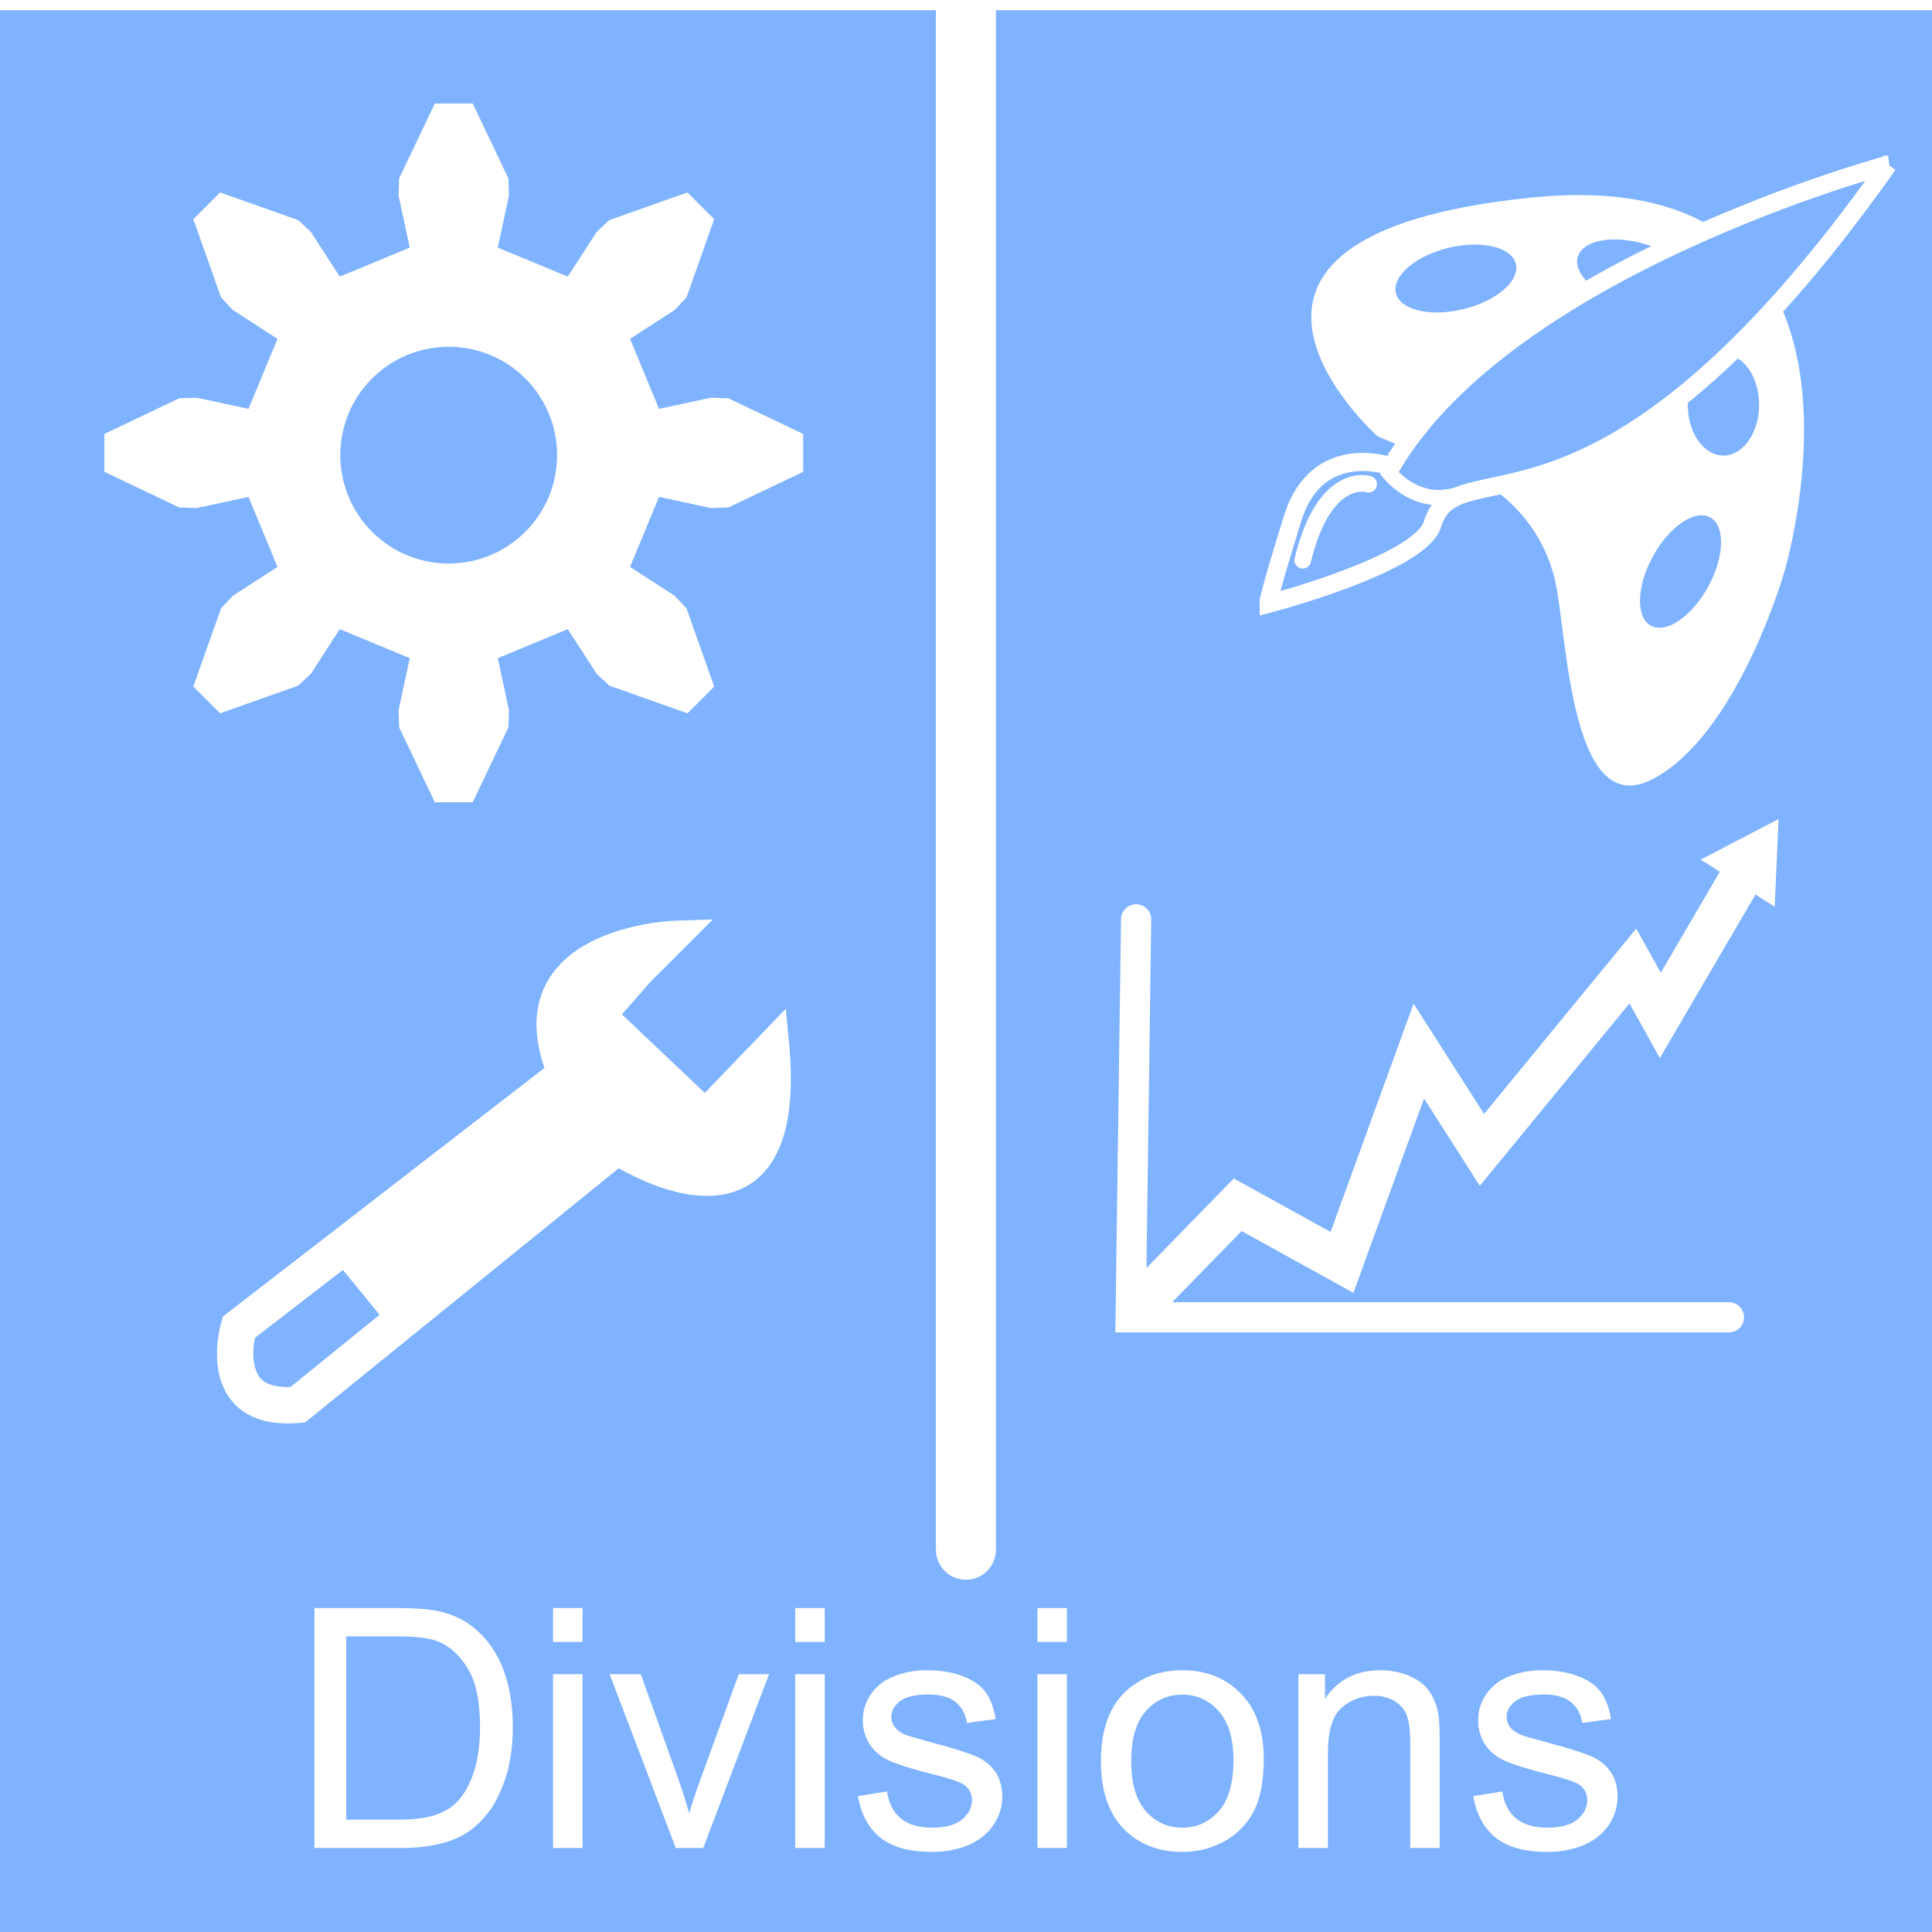
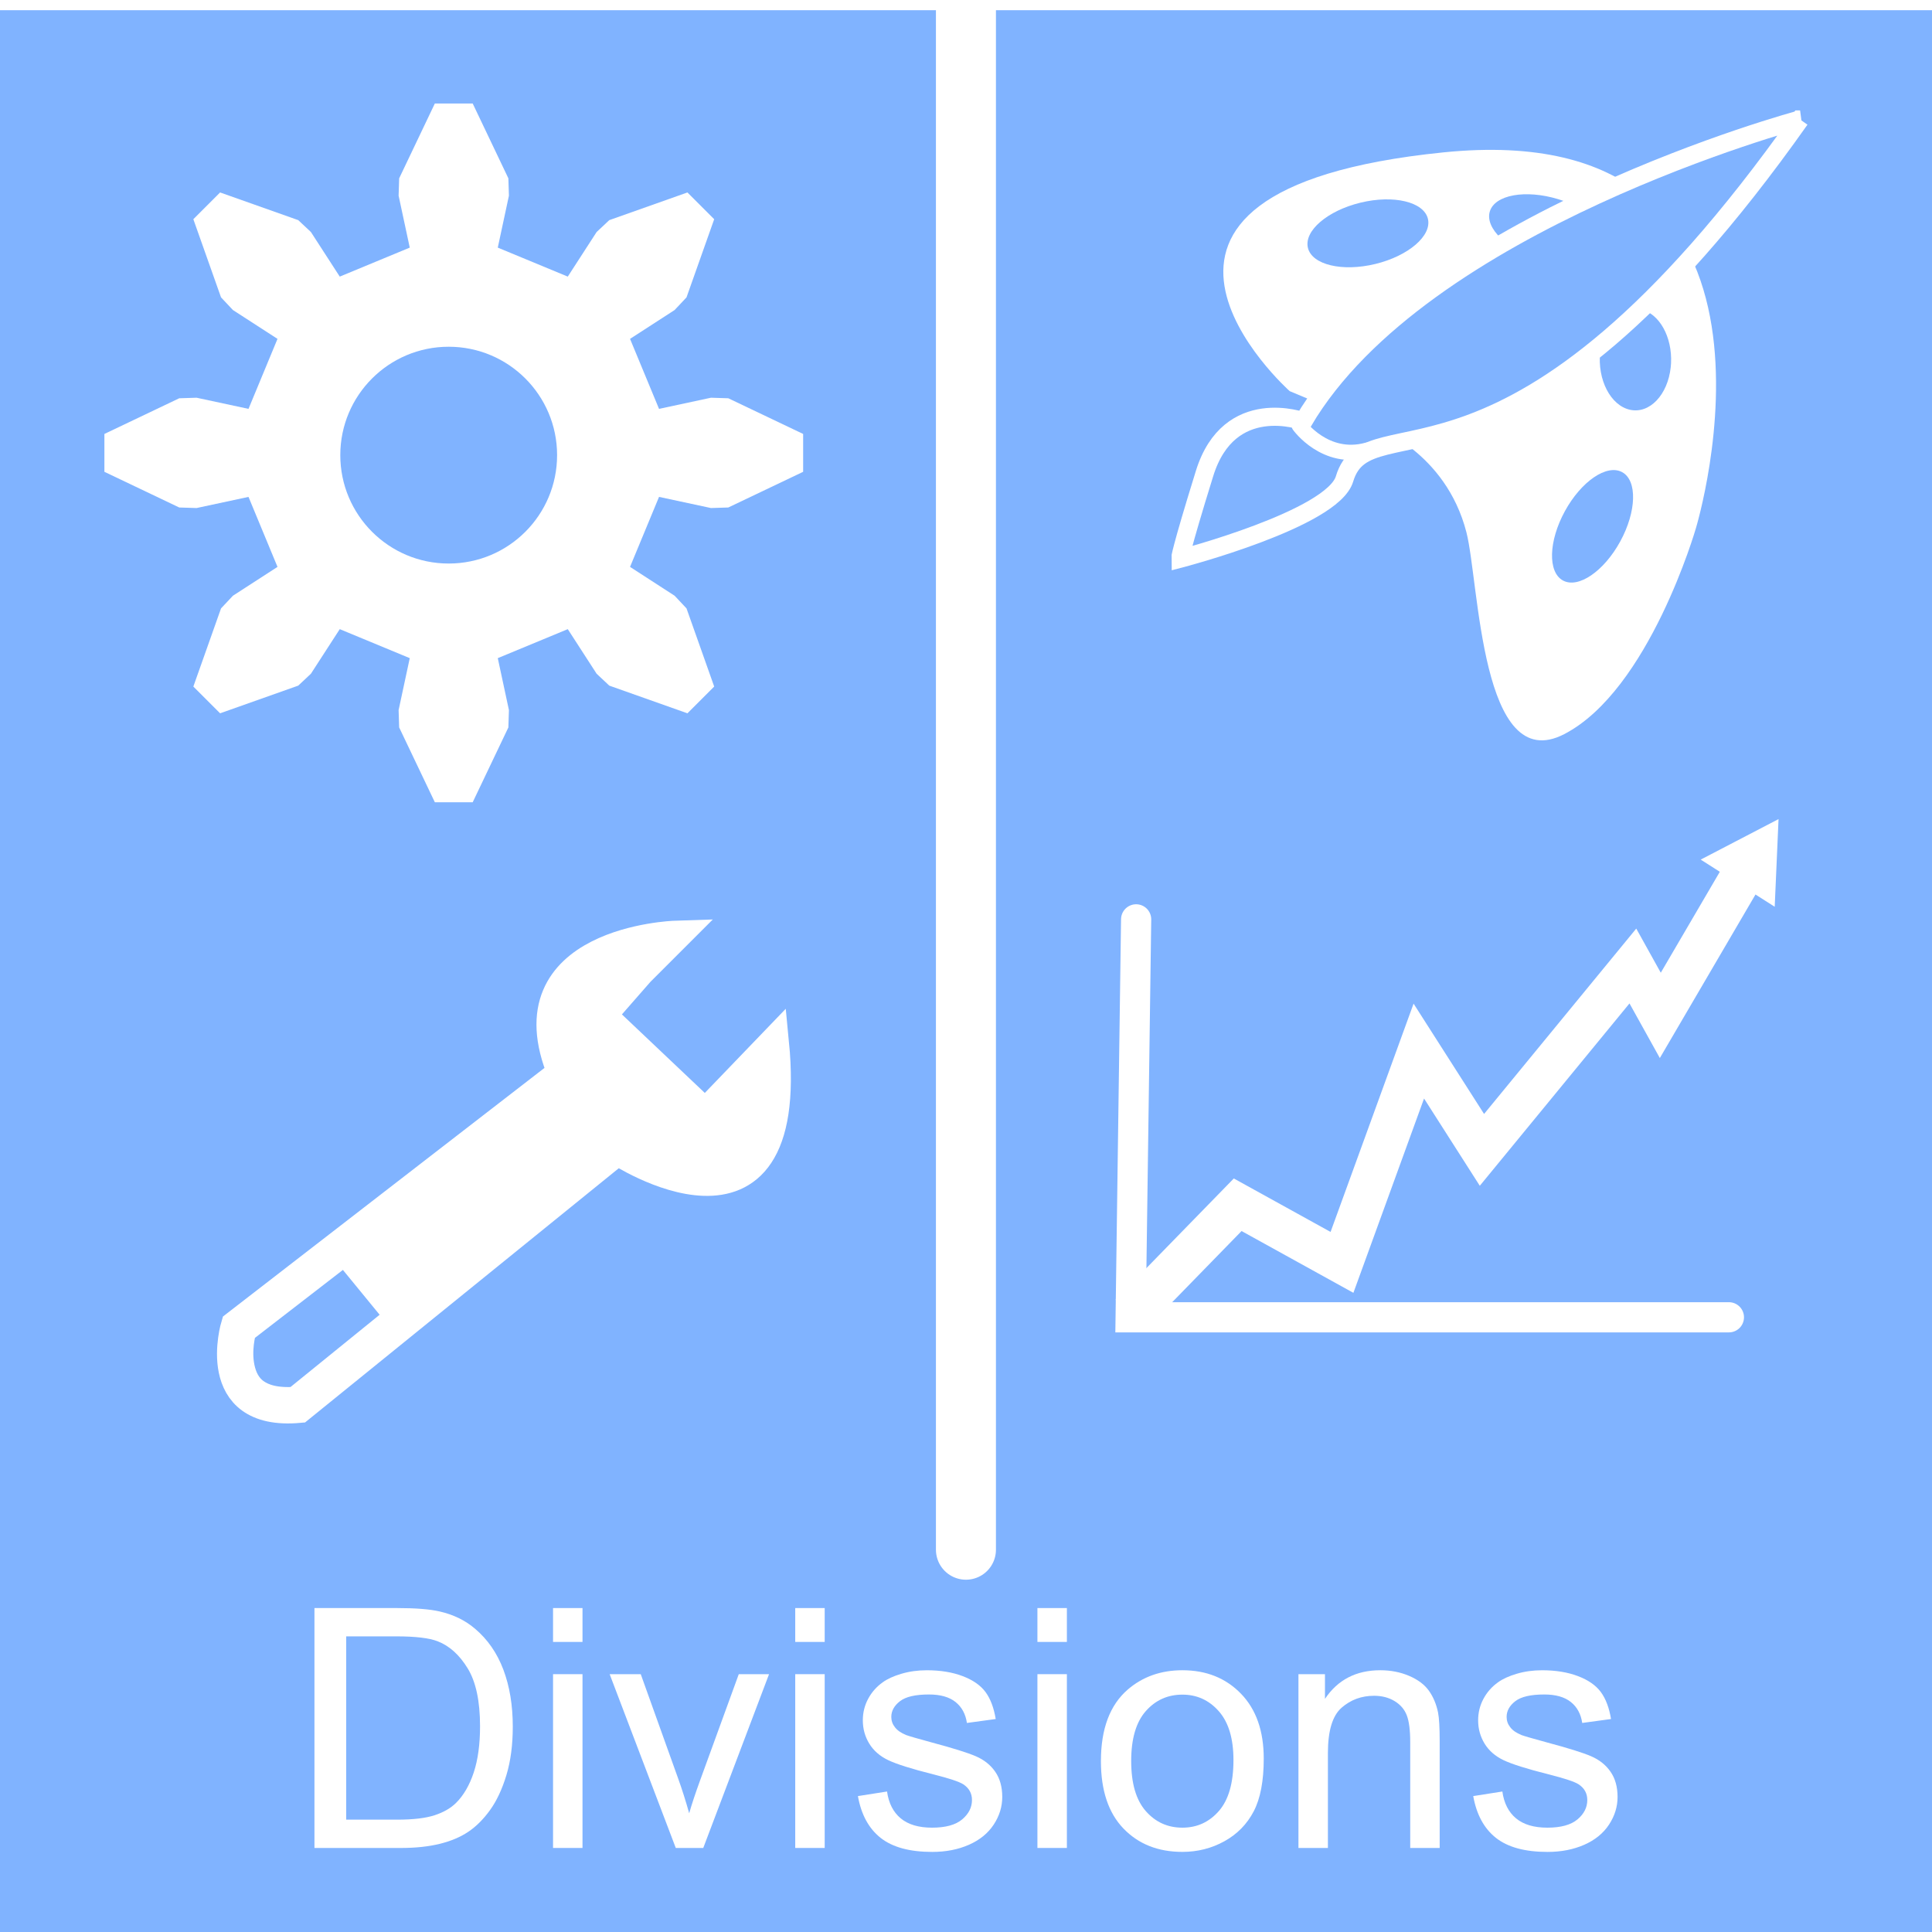
<svg xmlns="http://www.w3.org/2000/svg" width="64px" height="64px" id="svg2985" version="1.1">
  <defs id="defs2987" />
  <g id="layer1">
    <rect style="fill:#80b3ff;fill-opacity:1;stroke:#ffffff;stroke-width:1.039;stroke-linecap:round;stroke-miterlimit:4;stroke-opacity:1;stroke-dasharray:none" id="rect3765" width="69.83" height="65.358" x="-4.557" y="-0.182" />
    <path style="fill:#ffffff;fill-opacity:1;stroke:#ffffff;stroke-width:1.988;stroke-linecap:round;stroke-linejoin:miter;stroke-miterlimit:4;stroke-opacity:1;stroke-dasharray:none" d="m 31.998,-0.231 0,51.567" id="path2993" />
    <g transform="matrix(0.2775536,0,0,0.2775536,18.086,52.49458)" style="font-size:40px;font-style:normal;font-weight:normal;line-height:125%;letter-spacing:0px;word-spacing:0px;fill:#ffffff;fill-opacity:1;stroke:none;font-family:Sans" id="flowRoot3767">
      <path d="m -27.633,31.423 0,-28.633 9.863,0 c 2.227,2.86e-5 3.926,0.137 5.098,0.41 1.641,0.378 3.04,1.061 4.199,2.051 1.51,1.276 2.64,2.907 3.389,4.893 0.749,1.986 1.123,4.255 1.123,6.807 -2.68e-5,2.174 -0.254,4.102 -0.762,5.781 -0.508,1.68 -1.159,3.07 -1.953,4.17 -0.794,1.1 -1.663,1.966 -2.607,2.598 -0.944,0.632 -2.083,1.11 -3.418,1.436 -1.335,0.326 -2.868,0.488 -4.6,0.488 z m 3.789,-3.379 6.113,0 c 1.888,3e-6 3.369,-0.176 4.443,-0.527 1.074,-0.352 1.93,-0.846 2.568,-1.484 0.898,-0.898 1.598,-2.106 2.1,-3.623 0.501,-1.517 0.752,-3.356 0.752,-5.518 -2.29e-5,-2.995 -0.492,-5.296 -1.475,-6.904 C -10.325,8.379 -11.52,7.302 -12.926,6.755 -13.941,6.364 -15.576,6.169 -17.828,6.169 l -6.016,0 z" id="path5031" />
      <path d="m 0.844,6.833 0,-4.043 3.516,0 0,4.043 z m 0,24.59 0,-20.742 3.516,0 0,20.742 z" id="path5033" />
      <path d="m 15.492,31.423 -7.891,-20.742 3.711,0 4.453,12.422 c 0.482,1.341 0.924,2.734 1.328,4.18 0.312,-1.094 0.749,-2.409 1.309,-3.945 l 4.609,-12.656 3.613,0 -7.852,20.742 z" id="path5035" />
      <path d="m 29.75,6.833 0,-4.043 3.516,0 0,4.043 z m 0,24.59 0,-20.742 3.516,0 0,20.742 z" id="path5037" />
      <path d="m 37.23,25.232 3.477,-0.547 c 0.195,1.393 0.739,2.461 1.631,3.203 0.892,0.742 2.139,1.113 3.74,1.113 1.615,2e-6 2.812,-0.329 3.594,-0.986 0.781,-0.658 1.172,-1.429 1.172,-2.314 -1.5e-5,-0.794 -0.345,-1.419 -1.035,-1.875 -0.482,-0.312 -1.68,-0.71 -3.594,-1.191 -2.578,-0.651 -4.365,-1.214 -5.361,-1.689 -0.996,-0.475 -1.751,-1.133 -2.266,-1.973 -0.514,-0.84 -0.771,-1.768 -0.771,-2.783 -2e-6,-0.924 0.212,-1.781 0.635,-2.568 0.423,-0.788 0.999,-1.442 1.729,-1.963 0.547,-0.404 1.292,-0.745 2.236,-1.025 0.944,-0.28 1.956,-0.42 3.037,-0.42 1.628,2.1e-5 3.057,0.234 4.287,0.703 1.23,0.469 2.139,1.104 2.725,1.904 0.586,0.801 0.99,1.872 1.211,3.213 l -3.438,0.469 c -0.156,-1.068 -0.609,-1.901 -1.357,-2.5 -0.749,-0.599 -1.807,-0.898 -3.174,-0.898 -1.615,1.8e-5 -2.767,0.267 -3.457,0.801 -0.69,0.534 -1.035,1.159 -1.035,1.875 -5e-6,0.456 0.143,0.866 0.43,1.23 0.286,0.378 0.736,0.69 1.348,0.938 0.352,0.13 1.387,0.43 3.105,0.898 2.487,0.664 4.222,1.208 5.205,1.631 0.983,0.423 1.755,1.038 2.314,1.846 0.56,0.807 0.84,1.81 0.84,3.008 -1.8e-5,1.172 -0.342,2.275 -1.025,3.311 -0.684,1.035 -1.67,1.836 -2.959,2.402 -1.289,0.566 -2.747,0.85 -4.375,0.85 -2.695,0 -4.749,-0.56 -6.162,-1.68 -1.413,-1.12 -2.314,-2.78 -2.705,-4.98 z" id="path5039" />
      <path d="m 58.656,6.833 0,-4.043 3.516,0 0,4.043 z m 0,24.59 0,-20.742 3.516,0 0,20.742 z" id="path5041" />
      <path d="m 66.234,21.052 c -10e-7,-3.841 1.068,-6.686 3.203,-8.535 1.784,-1.536 3.958,-2.305 6.523,-2.305 2.852,2.1e-5 5.182,0.934 6.992,2.803 1.81,1.869 2.715,4.45 2.715,7.744 -2.1e-5,2.669 -0.4,4.769 -1.201,6.299 -0.801,1.53 -1.966,2.718 -3.496,3.564 -1.53,0.846 -3.2,1.27 -5.01,1.27 -2.904,0 -5.251,-0.931 -7.041,-2.793 -1.79,-1.862 -2.686,-4.544 -2.686,-8.047 z m 3.613,0 c -5e-6,2.656 0.579,4.645 1.738,5.967 1.159,1.322 2.617,1.982 4.375,1.982 1.745,2e-6 3.197,-0.664 4.355,-1.992 1.159,-1.328 1.738,-3.353 1.738,-6.074 -1.7e-5,-2.565 -0.583,-4.508 -1.748,-5.83 -1.165,-1.322 -2.614,-1.982 -4.346,-1.982 -1.758,1.8e-5 -3.216,0.658 -4.375,1.973 -1.159,1.315 -1.738,3.301 -1.738,5.957 z" id="path5043" />
      <path d="m 89.809,31.423 0,-20.742 3.164,0 0,2.949 c 1.523,-2.279 3.724,-3.418 6.602,-3.418 1.25,2.1e-5 2.399,0.225 3.447,0.674 1.048,0.449 1.833,1.038 2.354,1.768 0.521,0.729 0.885,1.595 1.094,2.598 0.13,0.651 0.195,1.79 0.195,3.418 l 0,12.754 -3.516,0 0,-12.617 c -2e-5,-1.432 -0.137,-2.503 -0.41,-3.213 -0.273,-0.71 -0.758,-1.276 -1.455,-1.699 -0.697,-0.423 -1.514,-0.635 -2.451,-0.635 -1.497,1.8e-5 -2.79,0.475 -3.877,1.426 -1.087,0.951 -1.631,2.754 -1.631,5.41 l 0,11.328 z" id="path5045" />
      <path d="m 110.668,25.232 3.477,-0.547 c 0.195,1.393 0.739,2.461 1.631,3.203 0.892,0.742 2.139,1.113 3.74,1.113 1.615,2e-6 2.812,-0.329 3.594,-0.986 0.781,-0.658 1.172,-1.429 1.172,-2.314 -1e-5,-0.794 -0.345,-1.419 -1.035,-1.875 -0.482,-0.312 -1.68,-0.71 -3.594,-1.191 -2.578,-0.651 -4.365,-1.214 -5.361,-1.689 -0.996,-0.475 -1.751,-1.133 -2.266,-1.973 -0.514,-0.84 -0.771,-1.768 -0.771,-2.783 -1e-5,-0.924 0.212,-1.781 0.635,-2.568 0.423,-0.788 0.999,-1.442 1.729,-1.963 0.547,-0.404 1.292,-0.745 2.236,-1.025 0.944,-0.28 1.956,-0.42 3.037,-0.42 1.628,2.1e-5 3.057,0.234 4.287,0.703 1.23,0.469 2.139,1.104 2.725,1.904 0.586,0.801 0.99,1.872 1.211,3.213 l -3.438,0.469 c -0.156,-1.068 -0.609,-1.901 -1.357,-2.5 -0.749,-0.599 -1.807,-0.898 -3.174,-0.898 -1.615,1.8e-5 -2.767,0.267 -3.457,0.801 -0.69,0.534 -1.035,1.159 -1.035,1.875 0,0.456 0.143,0.866 0.43,1.23 0.286,0.378 0.736,0.69 1.348,0.938 0.352,0.13 1.387,0.43 3.105,0.898 2.487,0.664 4.222,1.208 5.205,1.631 0.983,0.423 1.755,1.038 2.314,1.846 0.56,0.807 0.84,1.81 0.84,3.008 -2e-5,1.172 -0.342,2.275 -1.025,3.311 -0.684,1.035 -1.67,1.836 -2.959,2.402 -1.289,0.566 -2.747,0.85 -4.375,0.85 -2.695,0 -4.749,-0.56 -6.162,-1.68 -1.413,-1.12 -2.314,-2.78 -2.705,-4.98 z" id="path5047" />
    </g>
    <g id="g4812" transform="matrix(0.7282488,0,0,0.7282488,15.03166,15.00222)" style="fill:#ffffff;fill-opacity:1;stroke:none">
      <path id="path4814" d="m 9.337,-2.002 2.362,-0.507 0.789,0.025 3.404,1.623 0,1.722 -3.404,1.623 -0.789,0.025 -2.362,-0.507 -1.319,3.184 2.028,1.312 0.541,0.576 1.259,3.555 -1.217,1.217 L 7.074,10.587 6.498,10.046 5.186,8.018 2.002,9.337 l 0.507,2.362 -0.025,0.789 -1.623,3.404 -1.722,0 -1.623,-3.404 -0.025,-0.789 0.507,-2.362 -3.184,-1.319 -1.312,2.028 -0.576,0.541 -3.555,1.259 -1.217,-1.217 1.259,-3.555 0.541,-0.576 2.028,-1.312 -1.319,-3.184 -2.362,0.507 -0.789,-0.025 -3.404,-1.623 0,-1.722 3.404,-1.623 0.789,-0.025 2.362,0.507 1.319,-3.184 -2.028,-1.312 -0.541,-0.576 -1.259,-3.555 1.217,-1.217 3.555,1.259 0.576,0.541 1.312,2.028 3.184,-1.319 -0.507,-2.362 0.025,-0.789 1.623,-3.404 1.722,0 1.623,3.404 0.025,0.789 -0.507,2.362 3.184,1.319 1.312,-2.028 0.576,-0.541 3.555,-1.259 1.217,1.217 -1.259,3.555 -0.541,0.576 -2.028,1.312 z" style="fill:#ffffff;stroke:none;fill-opacity:1" />
    </g>
    <path style="fill:#80b3ff;fill-opacity:1;stroke:none;stroke-opacity:1" id="path4834" d="m 21.727,16.318 a 5.409,5.409 0 1 1 -10.818,0 5.409,5.409 0 1 1 10.818,0 z" transform="matrix(0.6638656,0,0,0.6638656,4.030558,4.244079)" />
    <path style="fill:#ffffff;fill-opacity:1;stroke:#ffffff;stroke-width:1px;stroke-linecap:butt;stroke-linejoin:miter;stroke-opacity:1" d="M 18.636,35.545 7.818,43.909 c 0,0 -0.909,3 2.091,2.727 L 20.455,38.091 c 0,0 5.909,3.909 5.182,-3.545 L 23.364,36.909 19.909,33.636 21.182,32.182 22.364,31 c 0,0 -5.545,0.182 -3.727,4.545 z" id="path4838" />
    <path style="fill:#ffffff;fill-opacity:1;stroke:#ffffff;stroke-width:0.1;stroke-linecap:round;stroke-miterlimit:4;stroke-opacity:1;stroke-dasharray:none" id="path4850" d="m 20.491,34.696 c -0.083,0.157 -0.042,0.075 -0.124,0.245 0,0 -1.215,0.555 -1.215,0.555 l 0,0 c 0.074,-0.171 0.038,-0.09 0.11,-0.244 0,0 1.23,-0.556 1.23,-0.556 z" />
    <path style="fill:#80b3ff;fill-opacity:1;stroke:#ffffff;stroke-width:1px;stroke-linecap:butt;stroke-linejoin:miter;stroke-opacity:1" d="M 11.438 41.375 L 8 44.031 C 7.976 44.119 7.812 44.71 7.938 45.312 C 8.005 45.636 8.149 45.949 8.438 46.156 C 8.715 46.356 9.138 46.487 9.812 46.438 L 13.281 43.625 L 11.438 41.375 z " id="path4872" />
    <path style="fill:#80b3ff;fill-opacity:1;stroke:none" id="path4906" d="m 57.455,24.455 a 0.955,2.545 0 0 1 -0.003,0.187" />
-     <g id="g5018">
+     <path style="fill:none;stroke:#ffffff;stroke-width:1px;stroke-linecap:round;stroke-linejoin:miter;stroke-opacity:1" d="m 37.636,30.455 -0.182,13.182 19.818,0" id="path5001" />
+     <path style="fill:none;stroke:#ffffff;stroke-width:1.4;stroke-linecap:butt;stroke-linejoin:miter;stroke-opacity:1;stroke-miterlimit:4;stroke-dasharray:none" d="M 37.455,43.545 41,39.909 l 3.455,1.909 2.545,-7 2.091,3.273 5,-6.091 L 55,33.636 57.818,28.818" id="path5003" />
+     <path style="fill:#80b3ff;fill-opacity:1;stroke:#ffffff;stroke-width:0.9;stroke-linecap:round;stroke-miterlimit:4;stroke-opacity:1;stroke-dasharray:none" id="path5007" d="m 58.561,27.07 -0.194,1.334 -1.058,-0.835 z" transform="matrix(0.9949321,-0.1005493,0.1005493,0.9949321,-2.553188,6.847913)" />
+     <g id="g5018" transform="translate(-2.914365,-1.497757)">
      <g transform="translate(-0.8181818,-7.545454)" id="g4938">
        <path style="fill:#ffffff;fill-opacity:1;stroke:none" d="m 46.455,22 c 0,0 -7.455,-6.636 5.091,-7.909 12.545,-1.273 8.364,12.455 8.364,12.455 0,0 -1.545,5.364 -4.364,6.818 -2.768,1.428 -2.81,-5.032 -3.237,-6.69 -0.688,-2.668 -3.036,-3.492 -3.036,-3.492 z" id="path4884" />
        <path style="fill:#80b3ff;fill-opacity:1;stroke:none" id="path4886" d="m 51.455,18.227 c 0,0.577 -0.916,1.045 -2.045,1.045 -1.13,0 -2.045,-0.468 -2.045,-1.045 0,-0.577 0.916,-1.045 2.045,-1.045 1.13,0 2.045,0.468 2.045,1.045 z" transform="matrix(0.9718017,-0.2357997,0.2357997,0.9718017,-3.268368,10.71008)" />
        <path style="fill:#80b3ff;fill-opacity:1;stroke:none" id="path4886-5" d="m 51.455,18.227 c 0,0.577 -0.916,1.045 -2.045,1.045 -1.13,0 -2.045,-0.468 -2.045,-1.045 0,-0.577 0.916,-1.045 2.045,-1.045 1.13,0 2.045,0.468 2.045,1.045 z" transform="matrix(0.957362,0.2888909,-0.2888909,0.957362,13.00463,-15.08432)" />
        <path style="fill:#80b3ff;fill-opacity:1;stroke:none" id="path4910" d="m 64.969,29.837 c -0.226,1.39 -1.617,2.346 -3.106,2.135 -1.489,-0.211 -2.513,-1.509 -2.287,-2.899 0.226,-1.39 1.617,-2.346 3.106,-2.135 1.409,0.2 2.415,1.378 2.311,2.704" transform="matrix(0.4333829,0,0,0.6607612,30.92108,1.492124)" />
        <path style="fill:#80b3ff;fill-opacity:1;stroke:none" id="path4886-5-1" d="m 51.455,18.227 c 0,0.577 -0.916,1.045 -2.045,1.045 -1.13,0 -2.045,-0.468 -2.045,-1.045 0,-0.577 0.916,-1.045 2.045,-1.045 1.13,0 2.045,0.468 2.045,1.045 z" transform="matrix(-0.4797873,0.8773848,-0.8773848,-0.4797873,96.18626,-8.128098)" />
      </g>
      <g id="g5013">
        <path style="fill:#80b3ff;fill-opacity:1;stroke:#ffffff;stroke-width:0.6;stroke-linecap:butt;stroke-linejoin:miter;stroke-miterlimit:4;stroke-opacity:1;stroke-dasharray:none" d="m 62.545,5.455 c 0,0 -12.545,3.364 -16.455,10 0,0 -2.455,-0.909 -3.273,1.727 -0.818,2.636 -0.808,2.824 -0.808,2.824 0,0 5.046,-1.316 5.444,-2.642 0.818,-2.727 5.455,1.727 15.091,-11.909 z" id="path4945" />
        <path style="fill:none;stroke:#ffffff;stroke-width:0.506;stroke-linecap:round;stroke-linejoin:miter;stroke-miterlimit:4;stroke-opacity:1;stroke-dasharray:none" d="m 45.953,15.59 c 0,0 0.859,1.199 2.254,0.819" id="path4947" />
-         <path style="fill:none;stroke:#ffffff;stroke-width:0.551;stroke-linecap:round;stroke-linejoin:miter;stroke-miterlimit:4;stroke-opacity:1;stroke-dasharray:none" d="m 45.338,16.039 c 0,0 -1.452,-0.47 -2.184,2.518" id="path4949" />
      </g>
    </g>
-     <path style="fill:none;stroke:#ffffff;stroke-width:1px;stroke-linecap:round;stroke-linejoin:miter;stroke-opacity:1" d="m 37.636,30.455 -0.182,13.182 19.818,0" id="path5001" />
-     <path style="fill:none;stroke:#ffffff;stroke-width:1.4;stroke-linecap:butt;stroke-linejoin:miter;stroke-opacity:1;stroke-miterlimit:4;stroke-dasharray:none" d="M 37.455,43.545 41,39.909 l 3.455,1.909 2.545,-7 2.091,3.273 5,-6.091 L 55,33.636 57.818,28.818" id="path5003" />
-     <path style="fill:#80b3ff;fill-opacity:1;stroke:#ffffff;stroke-width:0.9;stroke-linecap:round;stroke-miterlimit:4;stroke-opacity:1;stroke-dasharray:none" id="path5007" d="m 58.561,27.07 -0.194,1.334 -1.058,-0.835 z" transform="matrix(0.9949321,-0.1005493,0.1005493,0.9949321,-2.553188,6.847913)" />
  </g>
</svg>
